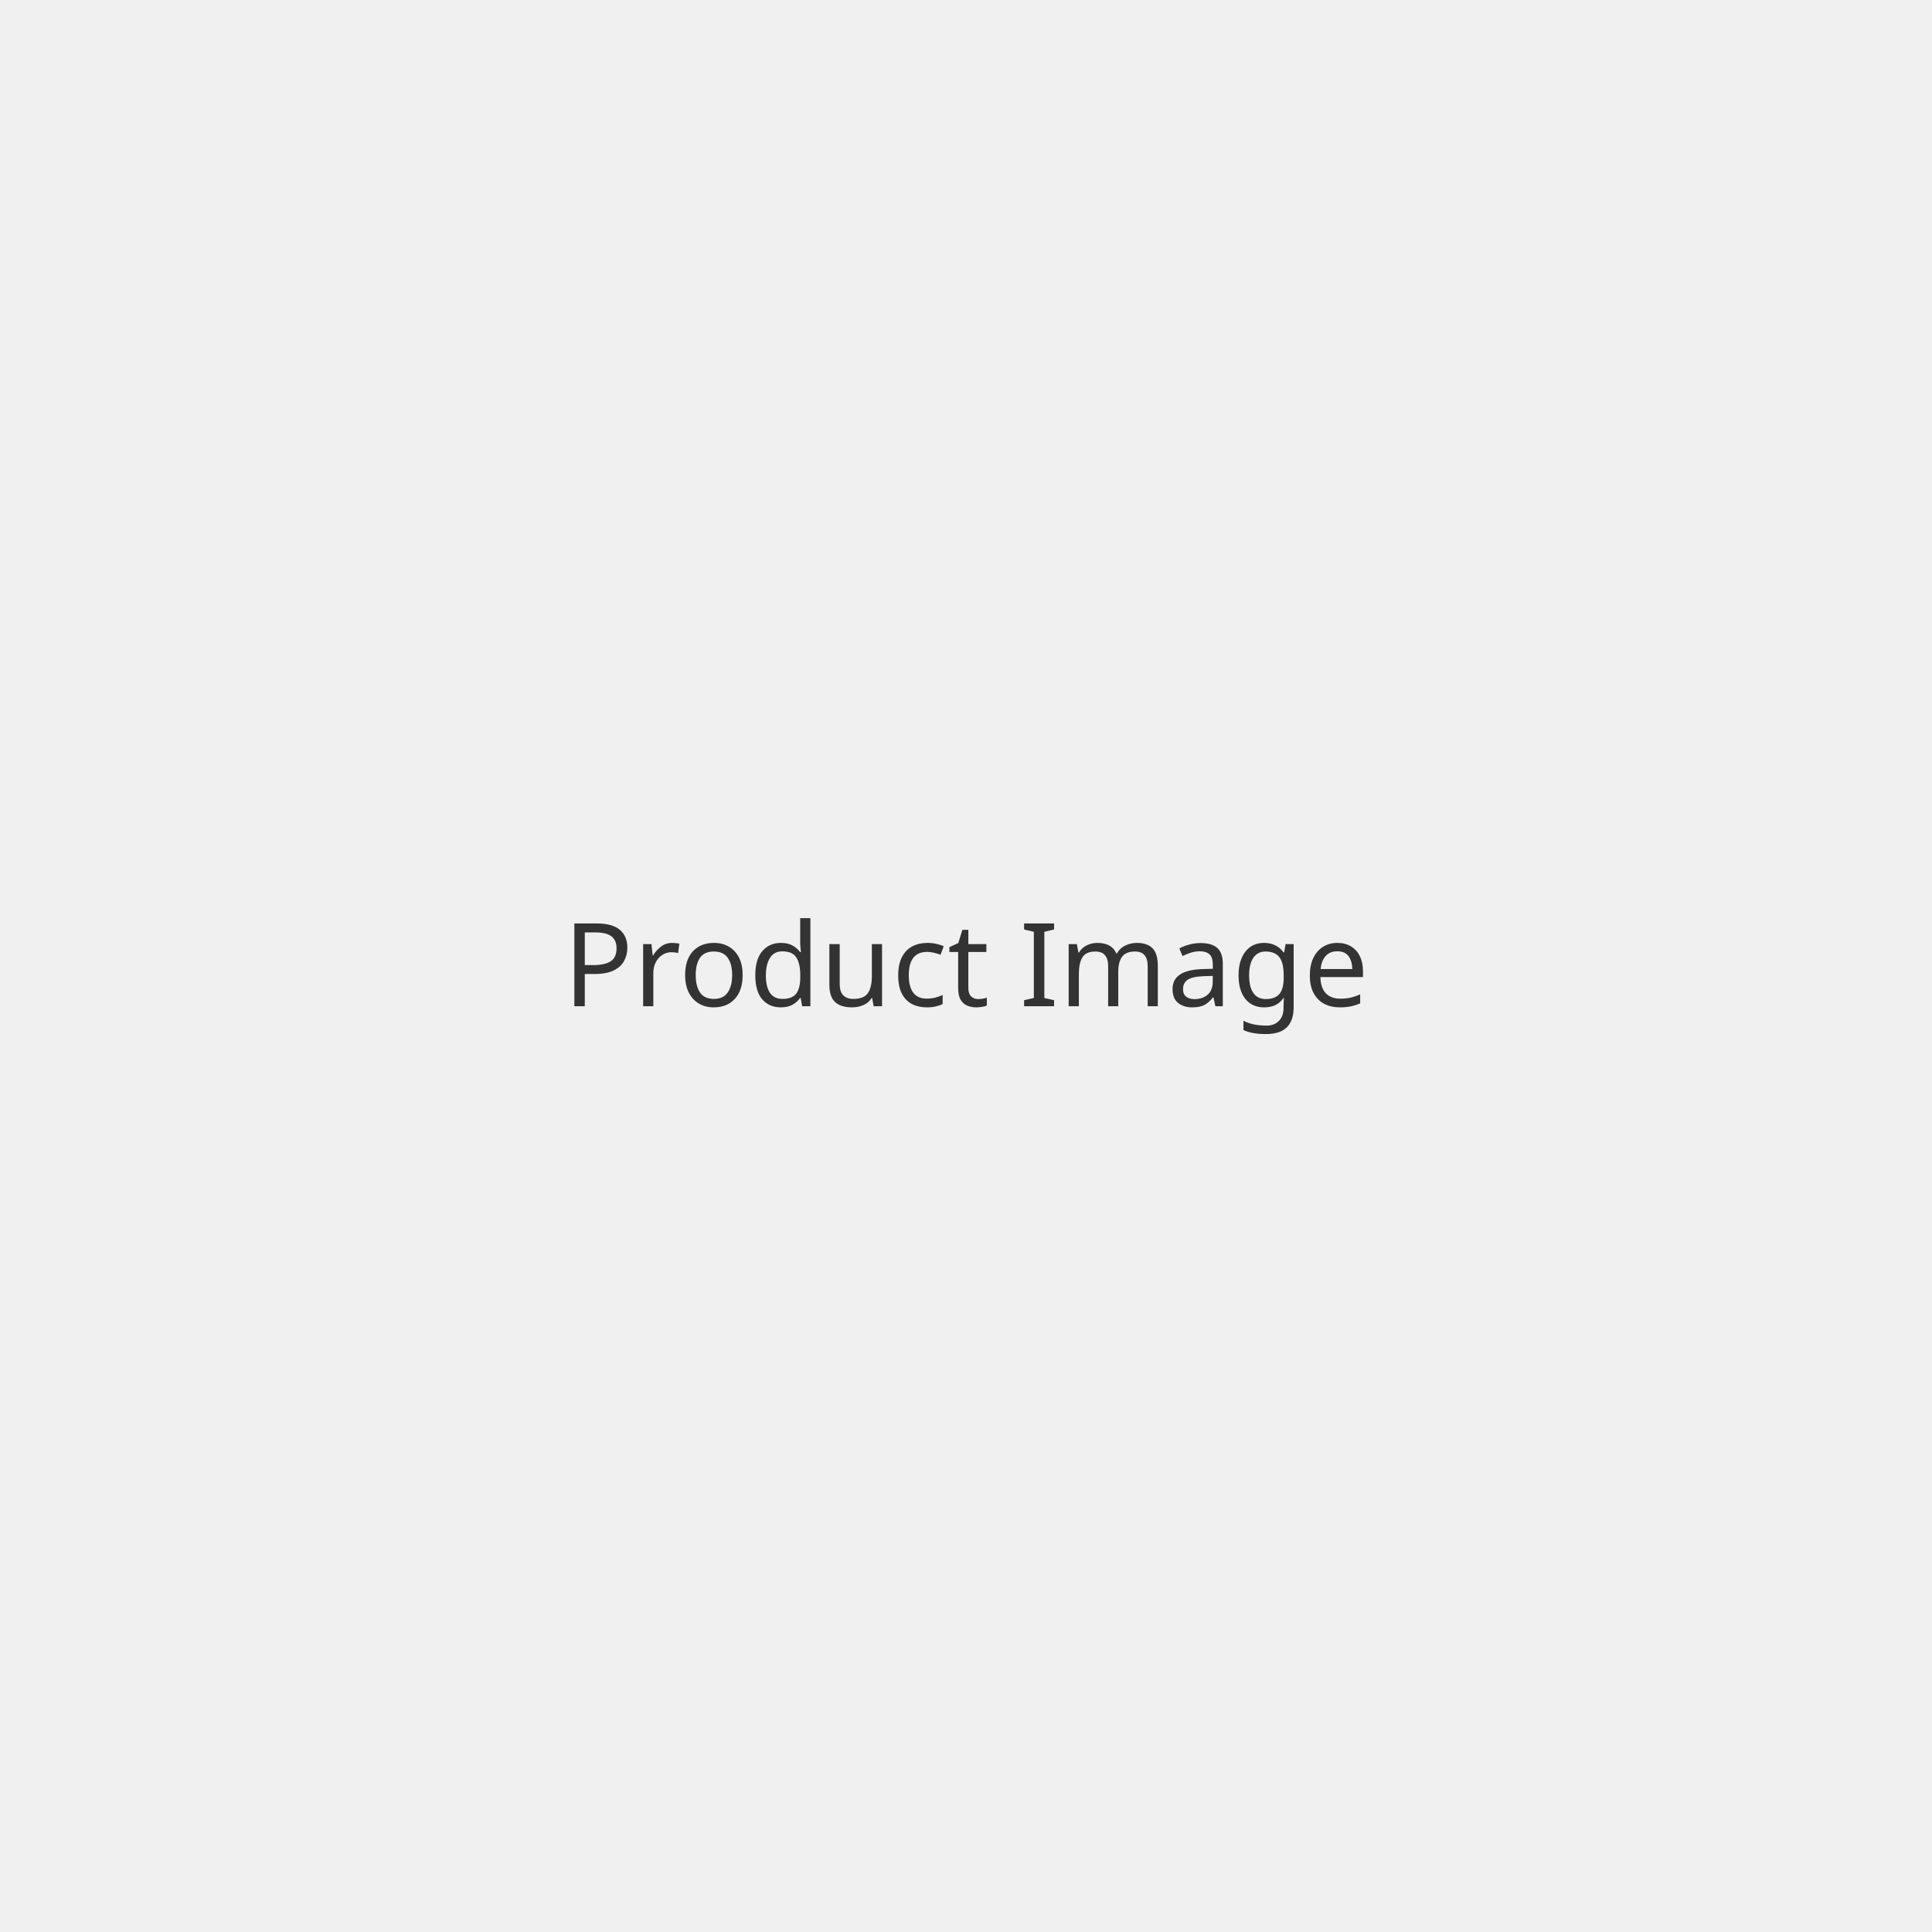
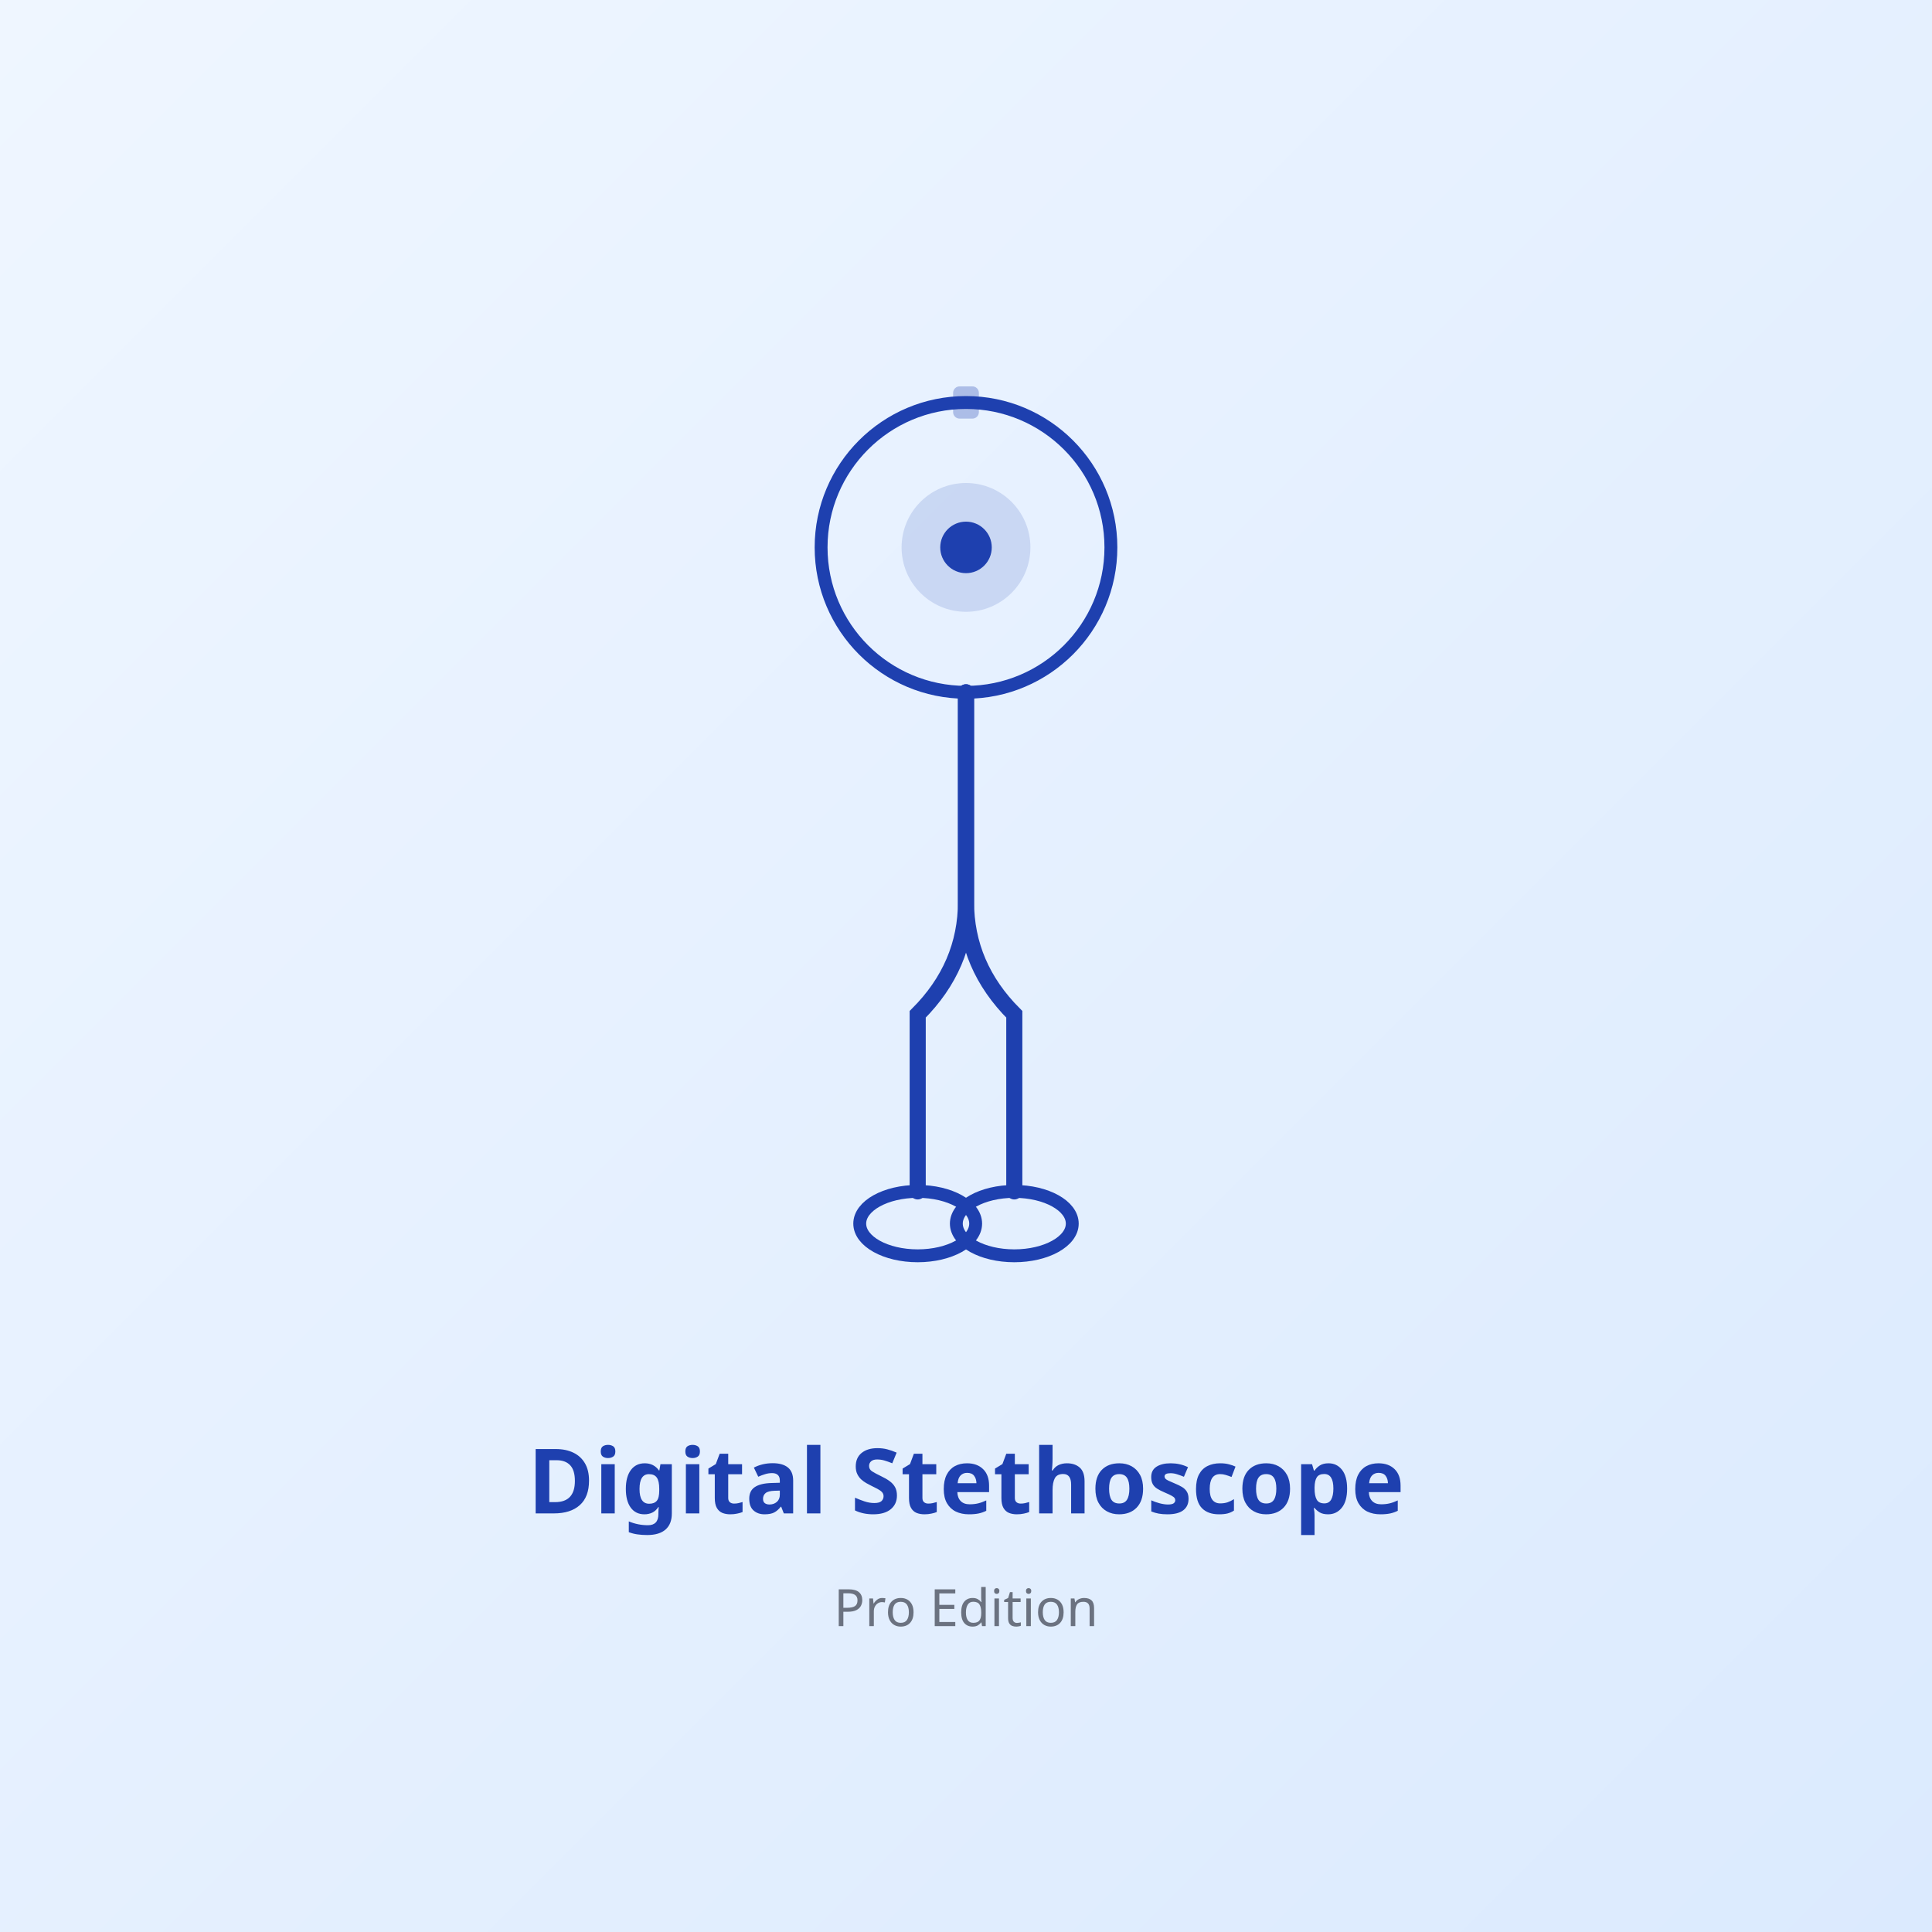
- <svg xmlns="http://www.w3.org/2000/svg" width="400" height="400">
-   <rect width="400" height="400" fill="#f0f0f0" />
-   <text x="50%" y="50%" dominant-baseline="middle" text-anchor="middle" font-family="sans-serif" font-size="24" fill="#333">Product Image</text>
+ <svg xmlns="http://www.w3.org/2000/svg" width="600" height="600" viewBox="0 0 600 600">
+   <defs>
+     <linearGradient id="bg" x1="0%" y1="0%" x2="100%" y2="100%">
+       <stop offset="0%" style="stop-color:#eff6ff" />
+       <stop offset="100%" style="stop-color:#dbeafe" />
+     </linearGradient>
+   </defs>
+   <rect width="600" height="600" fill="url(#bg)" />
+   <g transform="translate(300,250)">
+     <circle cx="0" cy="-80" r="45" fill="none" stroke="#1e40af" stroke-width="4" />
+     <circle cx="0" cy="-80" r="20" fill="#1e40af" opacity="0.15" />
+     <circle cx="0" cy="-80" r="8" fill="#1e40af" />
+     <path d="M0,-35 L0,30 Q0,50 -15,65 L-15,120" fill="none" stroke="#1e40af" stroke-width="5" stroke-linecap="round" />
+     <path d="M0,-35 L0,30 Q0,50 15,65 L15,120" fill="none" stroke="#1e40af" stroke-width="5" stroke-linecap="round" />
+     <ellipse cx="-15" cy="130" rx="18" ry="10" fill="none" stroke="#1e40af" stroke-width="4" />
+     <ellipse cx="15" cy="130" rx="18" ry="10" fill="none" stroke="#1e40af" stroke-width="4" />
+     <rect x="-4" y="-130" width="8" height="10" rx="2" fill="#1e40af" opacity="0.3" />
+   </g>
+   <text x="300" y="470" text-anchor="middle" font-family="system-ui,sans-serif" font-size="28" font-weight="700" fill="#1e40af">Digital Stethoscope</text>
+   <text x="300" y="505" text-anchor="middle" font-family="system-ui,sans-serif" font-size="16" fill="#6b7280">Pro Edition</text>
</svg>
